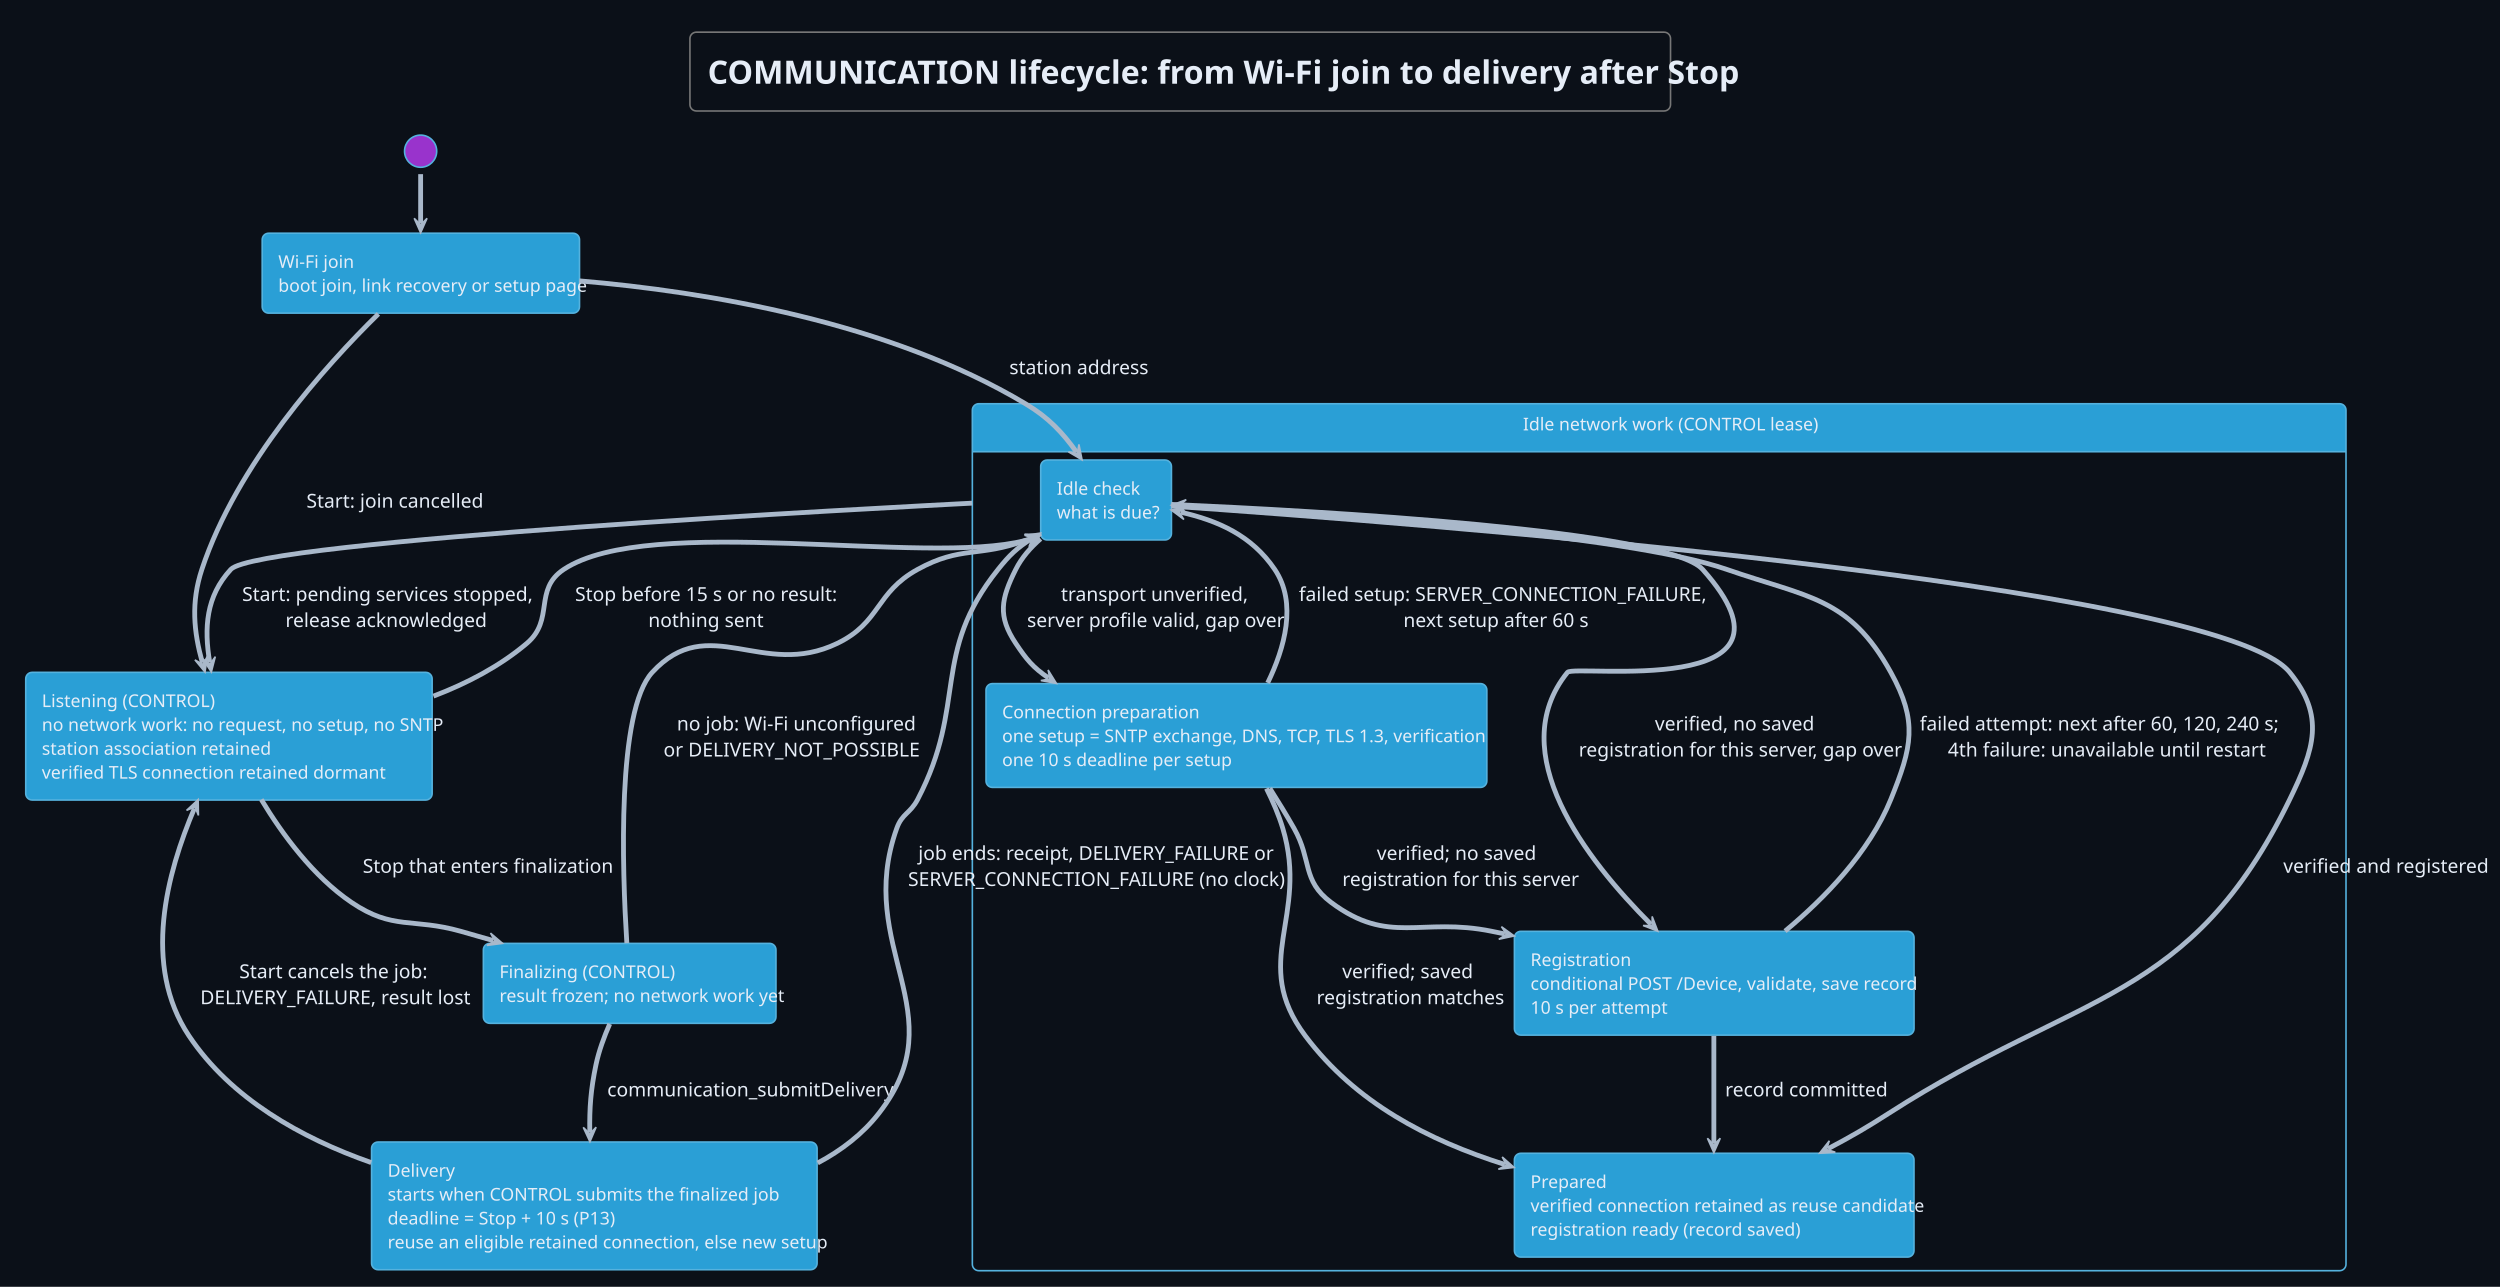
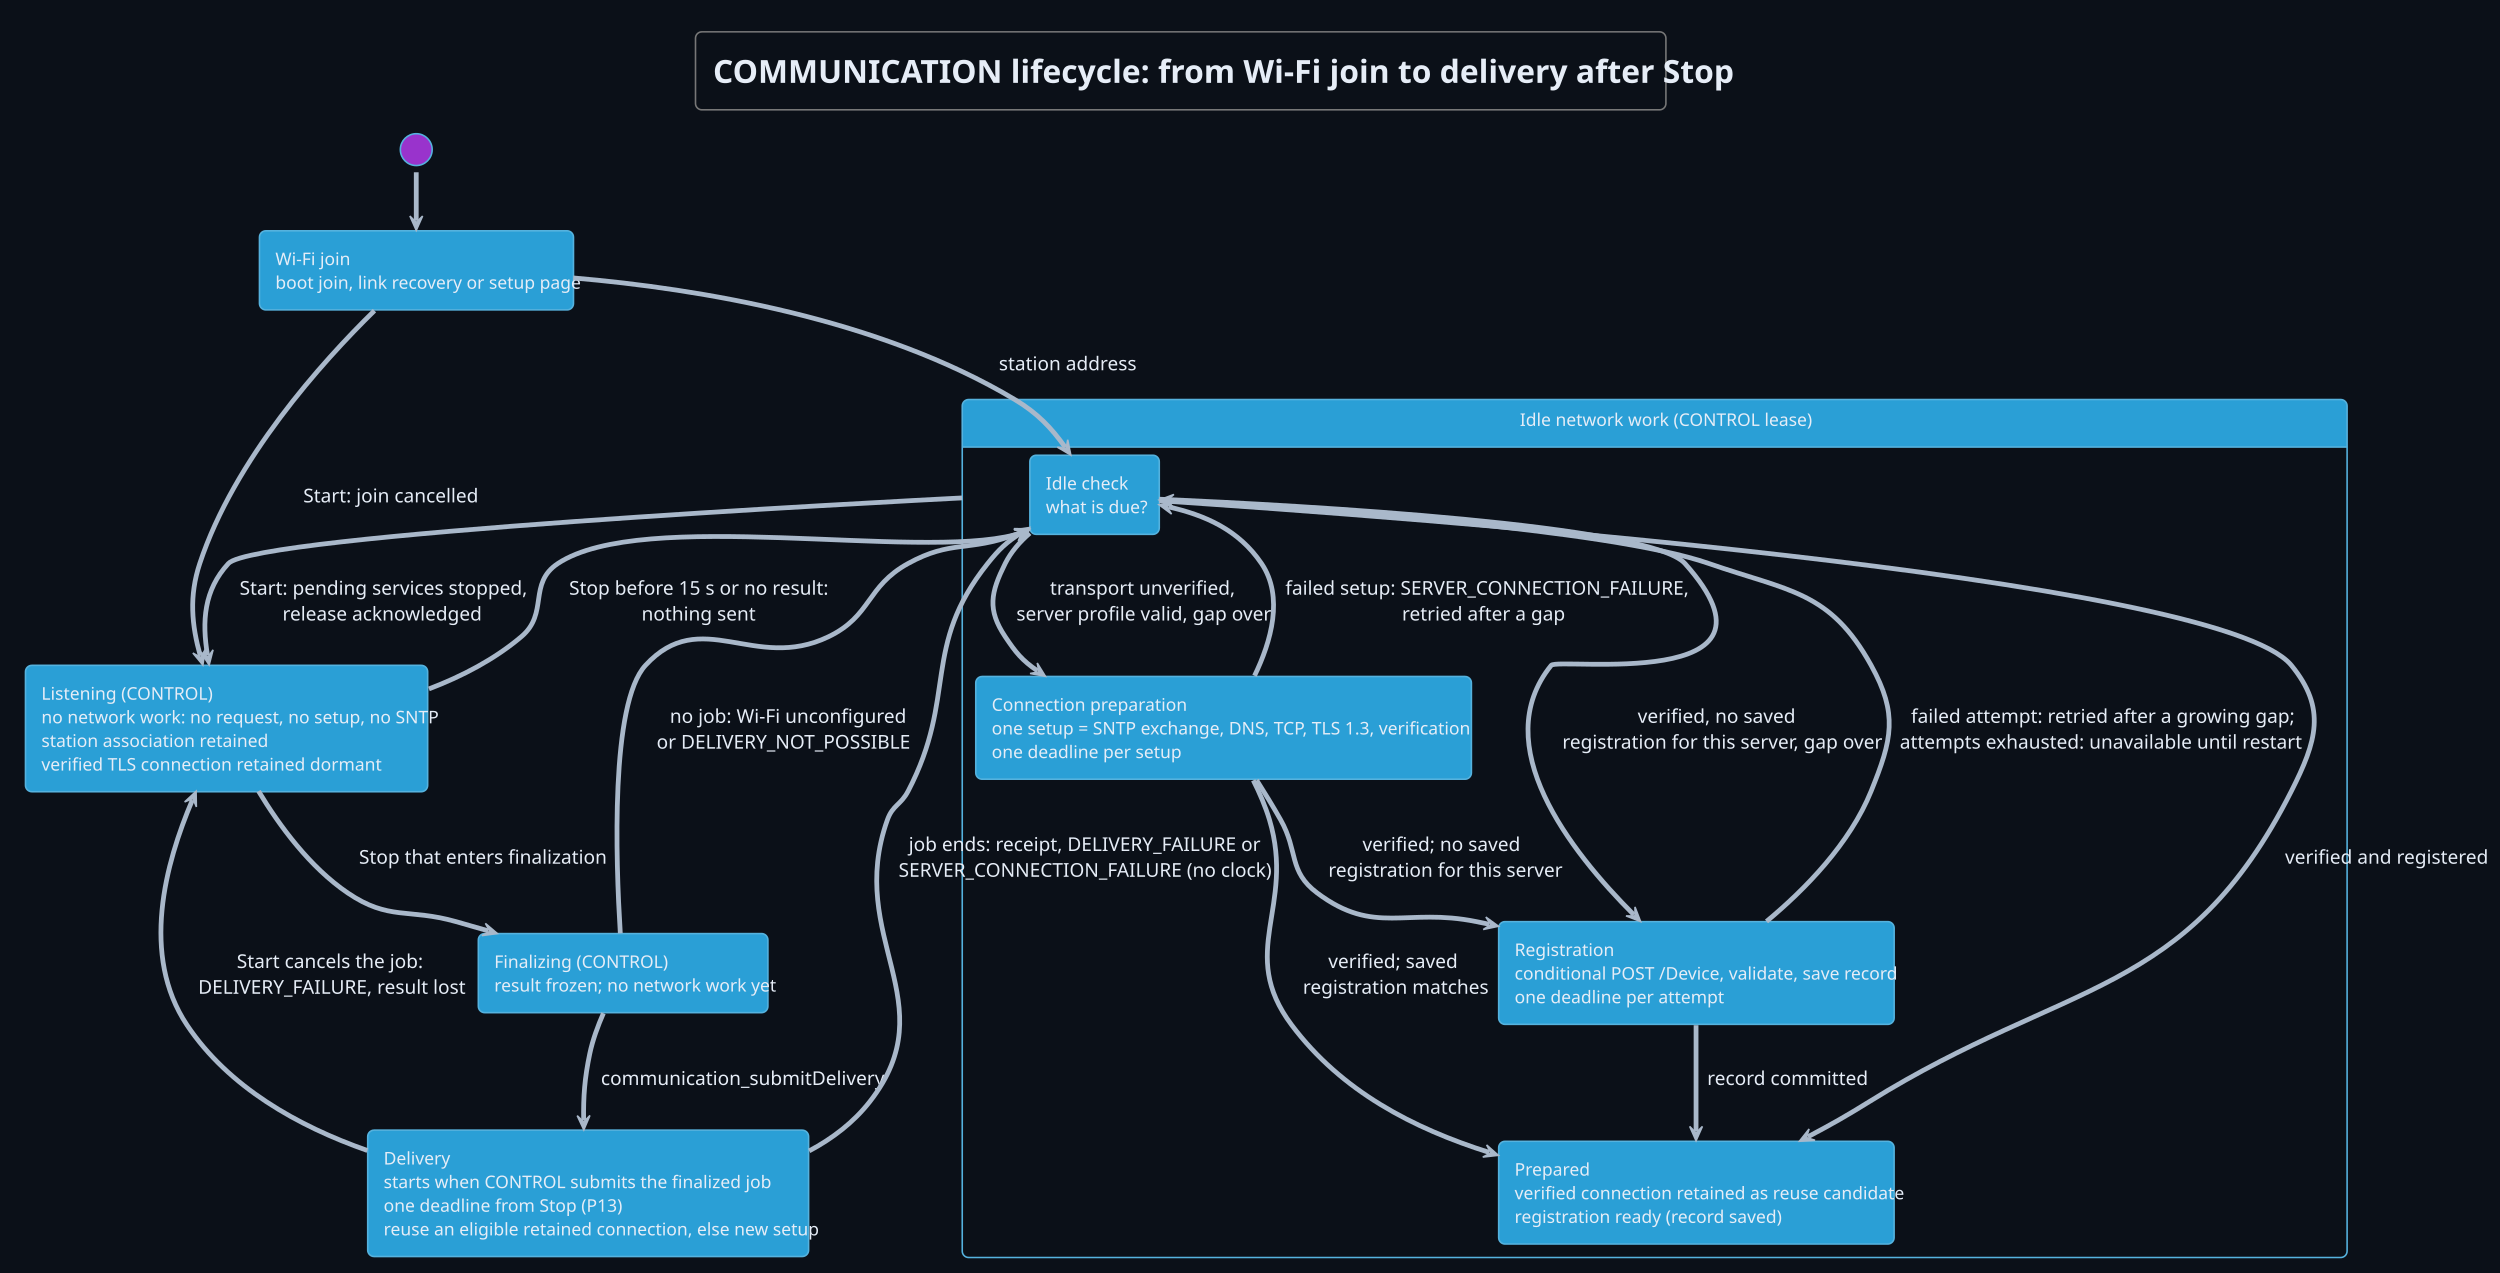
- <svg xmlns="http://www.w3.org/2000/svg" contentStyleType="text/css" data-diagram-type="STATE" height="833.333px" preserveAspectRatio="none" style="width:1619px;height:833px;background:#0B1018;" version="1.1" viewBox="0 0 1619 833" width="1619.792px" zoomAndPan="magnify">
+ <svg xmlns="http://www.w3.org/2000/svg" contentStyleType="text/css" data-diagram-type="STATE" height="833.333px" preserveAspectRatio="none" style="width:1636px;height:833px;background:#0B1018;" version="1.1" viewBox="0 0 1636 833" width="1636.458px" zoomAndPan="magnify">
  <defs />
  <g>
-     <rect fill="#0B1018" height="833.333" style="stroke:none;stroke-width:1.042;" width="1619.792" x="0" y="0" />
+     <rect fill="#0B1018" height="833.333" style="stroke:none;stroke-width:1.042;" width="1636.458" x="0" y="0" />
    <g class="title" data-source-line="8">
-       <rect fill="none" height="51.033" rx="4.167" ry="4.167" style="stroke:#777777;stroke-width:1.042;" width="635.038" x="446.804" y="20.833" />
-       <text fill="#E6EDF7" font-family="sans-serif" font-size="20.833" font-weight="bold" lengthAdjust="spacing" textLength="612.122" x="458.262" y="54.224">COMMUNICATION lifecycle: from Wi-Fi join to delivery after Stop</text>
+       <rect fill="none" height="51.033" rx="4.167" ry="4.167" style="stroke:#777777;stroke-width:1.042;" width="635.038" x="455.137" y="20.833" />
+       <text fill="#E6EDF7" font-family="sans-serif" font-size="20.833" font-weight="bold" lengthAdjust="spacing" textLength="612.122" x="466.596" y="54.224">COMMUNICATION lifecycle: from Wi-Fi join to delivery after Stop</text>
    </g>
    <g class="cluster" data-qualified-name="Idle" data-source-line="11" id="ent0003">
-       <path d="M633.854,261.45 L1515.104,261.45 A4.167,4.167 0 0 1 1519.271,265.617 L1519.271,292.539 L629.688,292.539 L629.688,265.617 A4.167,4.167 0 0 1 633.854,261.45" fill="#2A9FD6" />
-       <rect fill="none" height="561.458" rx="4.167" ry="4.167" style="stroke:#55B2DE;stroke-width:1.042;" width="889.583" x="629.688" y="261.45" />
-       <line style="stroke:#55B2DE;stroke-width:1.042;" x1="629.688" x2="1519.271" y1="292.539" y2="292.539" />
-       <text fill="#E6EDF7" font-family="sans-serif" font-size="11.458" lengthAdjust="spacing" textLength="176.463" x="986.248" y="278.721">Idle network work (CONTROL lease)</text>
+       <path d="M633.854,261.45 L1531.771,261.45 A4.167,4.167 0 0 1 1535.938,265.617 L1535.938,292.539 L629.688,292.539 L629.688,265.617 A4.167,4.167 0 0 1 633.854,261.45" fill="#2A9FD6" />
+       <rect fill="none" height="561.458" rx="4.167" ry="4.167" style="stroke:#55B2DE;stroke-width:1.042;" width="906.25" x="629.688" y="261.45" />
+       <line style="stroke:#55B2DE;stroke-width:1.042;" x1="629.688" x2="1535.938" y1="292.539" y2="292.539" />
+       <text fill="#E6EDF7" font-family="sans-serif" font-size="11.458" lengthAdjust="spacing" textLength="176.463" x="994.581" y="278.721">Idle network work (CONTROL lease)</text>
    </g>
    <rect fill="#2A9FD6" height="51.762" rx="4.167" ry="4.167" style="stroke:#55B2DE;stroke-width:1.042;" width="205.498" x="169.792" y="151.034" />
    <text fill="#E6EDF7" font-family="sans-serif" font-size="11.458" lengthAdjust="spacing" textLength="44.849" x="180.208" y="173.513">Wi-Fi join</text>
    <text fill="#E6EDF7" font-family="sans-serif" font-size="11.458" lengthAdjust="spacing" textLength="184.665" x="180.208" y="188.977">boot join, link recovery or setup page</text>
    <rect fill="#2A9FD6" height="82.69" rx="4.167" ry="4.167" style="stroke:#55B2DE;stroke-width:1.042;" width="263.193" x="16.667" y="435.409" />
    <text fill="#E6EDF7" font-family="sans-serif" font-size="11.458" lengthAdjust="spacing" textLength="103.696" x="27.083" y="457.888">Listening (CONTROL)</text>
    <text fill="#E6EDF7" font-family="sans-serif" font-size="11.458" lengthAdjust="spacing" textLength="242.359" x="27.083" y="473.352">no network work: no request, no setup, no SNTP</text>
    <text fill="#E6EDF7" font-family="sans-serif" font-size="11.458" lengthAdjust="spacing" textLength="139.783" x="27.083" y="488.816">station association retained</text>
    <text fill="#E6EDF7" font-family="sans-serif" font-size="11.458" lengthAdjust="spacing" textLength="205.243" x="27.083" y="504.281">verified TLS connection retained dormant</text>
    <rect fill="#2A9FD6" height="51.762" rx="4.167" ry="4.167" style="stroke:#55B2DE;stroke-width:1.042;" width="189.497" x="313.021" y="610.929" />
    <text fill="#E6EDF7" font-family="sans-serif" font-size="11.458" lengthAdjust="spacing" textLength="104.143" x="323.438" y="633.409">Finalizing (CONTROL)</text>
    <text fill="#E6EDF7" font-family="sans-serif" font-size="11.458" lengthAdjust="spacing" textLength="168.663" x="323.438" y="648.873">result frozen; no network work yet</text>
    <rect fill="#2A9FD6" height="82.69" rx="4.167" ry="4.167" style="stroke:#55B2DE;stroke-width:1.042;" width="288.526" x="240.625" y="739.575" />
    <text fill="#E6EDF7" font-family="sans-serif" font-size="11.458" lengthAdjust="spacing" textLength="38.896" x="251.042" y="762.054">Delivery</text>
    <text fill="#E6EDF7" font-family="sans-serif" font-size="11.458" lengthAdjust="spacing" textLength="236.172" x="251.042" y="777.519">starts when CONTROL submits the finalized job</text>
-     <text fill="#E6EDF7" font-family="sans-serif" font-size="11.458" lengthAdjust="spacing" textLength="146.72" x="251.042" y="792.983">deadline = Stop + 10 s (P13)</text>
+     <text fill="#E6EDF7" font-family="sans-serif" font-size="11.458" lengthAdjust="spacing" textLength="147.604" x="251.042" y="792.983">one deadline from Stop (P13)</text>
    <text fill="#E6EDF7" font-family="sans-serif" font-size="11.458" lengthAdjust="spacing" textLength="267.693" x="251.042" y="808.447">reuse an eligible retained connection, else new setup</text>
    <g class="start_entity" data-qualified-name=".start." data-source-line="20" id="ent0002">
      <ellipse cx="272.396" cy="97.909" fill="#9933CC" rx="10.417" ry="10.417" style="stroke:#55B2DE;stroke-width:1.042;" />
    </g>
    <rect fill="#2A9FD6" height="51.762" rx="4.167" ry="4.167" style="stroke:#55B2DE;stroke-width:1.042;" width="84.671" x="673.958" y="297.909" />
    <text fill="#E6EDF7" font-family="sans-serif" font-size="11.458" lengthAdjust="spacing" textLength="50.578" x="684.375" y="320.388">Idle check</text>
    <text fill="#E6EDF7" font-family="sans-serif" font-size="11.458" lengthAdjust="spacing" textLength="63.838" x="684.375" y="335.852">what is due?</text>
    <rect fill="#2A9FD6" height="67.226" rx="4.167" ry="4.167" style="stroke:#55B2DE;stroke-width:1.042;" width="324.345" x="638.542" y="442.7" />
    <text fill="#E6EDF7" font-family="sans-serif" font-size="11.458" lengthAdjust="spacing" textLength="116.441" x="648.958" y="465.179">Connection preparation</text>
    <text fill="#E6EDF7" font-family="sans-serif" font-size="11.458" lengthAdjust="spacing" textLength="303.512" x="648.958" y="480.644">one setup = SNTP exchange, DNS, TCP, TLS 1.3, verification</text>
-     <text fill="#E6EDF7" font-family="sans-serif" font-size="11.458" lengthAdjust="spacing" textLength="142.099" x="648.958" y="496.108">one 10 s deadline per setup</text>
+     <text fill="#E6EDF7" font-family="sans-serif" font-size="11.458" lengthAdjust="spacing" textLength="115.534" x="648.958" y="496.108">one deadline per setup</text>
    <rect fill="#2A9FD6" height="67.226" rx="4.167" ry="4.167" style="stroke:#55B2DE;stroke-width:1.042;" width="258.806" x="980.729" y="603.117" />
    <text fill="#E6EDF7" font-family="sans-serif" font-size="11.458" lengthAdjust="spacing" textLength="59.944" x="991.146" y="625.596">Registration</text>
    <text fill="#E6EDF7" font-family="sans-serif" font-size="11.458" lengthAdjust="spacing" textLength="237.973" x="991.146" y="641.06">conditional POST /Device, validate, save record</text>
-     <text fill="#E6EDF7" font-family="sans-serif" font-size="11.458" lengthAdjust="spacing" textLength="84.908" x="991.146" y="656.525">10 s per attempt</text>
+     <text fill="#E6EDF7" font-family="sans-serif" font-size="11.458" lengthAdjust="spacing" textLength="126.288" x="991.146" y="656.525">one deadline per attempt</text>
    <rect fill="#2A9FD6" height="67.226" rx="4.167" ry="4.167" style="stroke:#55B2DE;stroke-width:1.042;" width="258.773" x="980.729" y="746.867" />
    <text fill="#E6EDF7" font-family="sans-serif" font-size="11.458" lengthAdjust="spacing" textLength="44.614" x="991.146" y="769.346">Prepared</text>
    <text fill="#E6EDF7" font-family="sans-serif" font-size="11.458" lengthAdjust="spacing" textLength="237.94" x="991.146" y="784.81">verified connection retained as reuse candidate</text>
    <text fill="#E6EDF7" font-family="sans-serif" font-size="11.458" lengthAdjust="spacing" textLength="161.547" x="991.146" y="800.275">registration ready (record saved)</text>
    <g class="link" data-entity-1="ent0002" data-entity-2="ent0002" data-link-type="dependency" id="lnk3">
      <polygon fill="#A9B8CA" points="272.396,150.746,276.562,141.371,272.396,145.538,268.229,141.371,272.396,150.746" style="stroke:#A9B8CA;stroke-width:1.042;" />
      <path d="M272.396,112.752 C272.396,122.887 272.396,131.642 272.396,144.496" fill="none" style="stroke:#A9B8CA;stroke-width:3.125;" />
    </g>
    <g class="link" data-entity-1="ent0002" data-entity-2="ent0004" data-link-type="dependency" id="lnk4">
      <polygon fill="#A9B8CA" points="700.757,297.836,698.706,287.784,697.733,293.596,691.921,292.623,700.757,297.836" style="stroke:#A9B8CA;stroke-width:1.042;" />
      <path d="M375.128,181.877 C458.243,188.994 575.596,208.576 664.062,261.45 C678.949,270.348 688.005,279.957 697.128,292.748" fill="none" style="stroke:#A9B8CA;stroke-width:3.125;" />
      <text fill="#E6EDF7" font-family="sans-serif" font-size="12.5" lengthAdjust="spacing" textLength="85.364" x="653.646" y="242.318">station address</text>
    </g>
    <g class="link" data-entity-1="ent0004" data-entity-2="ent0005" data-link-type="dependency" id="lnk5">
      <polygon fill="#A9B8CA" points="684.154,442.586,678.767,433.855,679.854,439.646,674.063,440.733,684.154,442.586" style="stroke:#A9B8CA;stroke-width:1.042;" />
      <path d="M673.91,348.916 C667.409,354.544 661.606,361.156 657.812,368.742 C648.288,387.79 645.967,398.96 657.812,416.659 C664.744,427.015 668.707,432.023 678.995,439.058" fill="none" style="stroke:#A9B8CA;stroke-width:3.125;" />
      <text fill="#E6EDF7" font-family="sans-serif" font-size="12.5" lengthAdjust="spacing" textLength="109.814" x="687.077" y="389.193">transport unverified,</text>
      <text fill="#E6EDF7" font-family="sans-serif" font-size="12.5" lengthAdjust="spacing" textLength="153.76" x="665.104" y="406.063">server profile valid, gap over</text>
    </g>
    <g class="link" data-entity-1="ent0004" data-entity-2="ent0006" data-link-type="dependency" id="lnk6">
      <polygon fill="#A9B8CA" points="1073.621,603.064,1069.94,593.488,1069.939,599.38,1064.046,599.379,1073.621,603.064" style="stroke:#A9B8CA;stroke-width:1.042;" />
      <path d="M758.509,326.663 C854.091,330.867 1079.974,343.405 1102.604,368.742 C1178.542,453.761 1019.43,430.057 1015.104,435.409 C973.103,487.363 1027.155,556.579 1069.203,598.644" fill="none" style="stroke:#A9B8CA;stroke-width:3.125;" />
      <text fill="#E6EDF7" font-family="sans-serif" font-size="12.5" lengthAdjust="spacing" textLength="96.35" x="1071.7" y="473.047">verified, no saved</text>
      <text fill="#E6EDF7" font-family="sans-serif" font-size="12.5" lengthAdjust="spacing" textLength="194.958" x="1022.396" y="489.917">registration for this server, gap over</text>
    </g>
    <g class="link" data-entity-1="ent0004" data-entity-2="ent0007" data-link-type="dependency" id="lnk7">
-       <polygon fill="#A9B8CA" points="1178.305,746.839,1188.542,746.152,1182.912,744.41,1184.655,738.781,1178.305,746.839" style="stroke:#A9B8CA;stroke-width:1.042;" />
-       <path d="M758.496,327.784 C912.571,338.379 1436.685,378.402 1482.812,435.409 C1505.819,463.841 1498.827,484.818 1482.812,517.7 C1418.701,649.339 1346.607,641.652 1223.438,720.825 C1209.243,729.949 1198.998,735.928 1183.834,743.924" fill="none" style="stroke:#A9B8CA;stroke-width:3.125;" />
-       <text fill="#E6EDF7" font-family="sans-serif" font-size="12.5" lengthAdjust="spacing" textLength="121.802" x="1478.646" y="565.234">verified and registered</text>
+       <polygon fill="#A9B8CA" points="1177.506,746.837,1187.744,746.168,1182.118,744.416,1183.87,738.79,1177.506,746.837" style="stroke:#A9B8CA;stroke-width:1.042;" />
+       <path d="M758.59,327.667 C914.916,337.957 1451.987,377.333 1499.479,435.409 C1522.632,463.721 1515.985,485.062 1499.479,517.7 C1430.739,653.628 1352.791,640.392 1223.438,720.825 C1208.919,729.853 1198.396,735.869 1183.04,743.931" fill="none" style="stroke:#A9B8CA;stroke-width:3.125;" />
+       <text fill="#E6EDF7" font-family="sans-serif" font-size="12.5" lengthAdjust="spacing" textLength="121.802" x="1495.312" y="565.234">verified and registered</text>
    </g>
    <g class="link" data-entity-1="ent0005" data-entity-2="ent0004" data-link-type="dependency" id="lnk8">
      <polygon fill="#A9B8CA" points="758.443,330.292,766.671,336.42,763.524,331.438,768.506,328.291,758.443,330.292" style="stroke:#A9B8CA;stroke-width:1.042;" />
      <path d="M820.947,442.237 C831.835,419.824 840.25,390.497 825.521,368.742 C810.558,346.641 788.525,337.08 764.54,331.668" fill="none" style="stroke:#A9B8CA;stroke-width:3.125;" />
      <text fill="#E6EDF7" font-family="sans-serif" font-size="12.5" lengthAdjust="spacing" textLength="250.72" x="841.146" y="389.193">failed setup: SERVER_CONNECTION_FAILURE,</text>
-       <text fill="#E6EDF7" font-family="sans-serif" font-size="12.5" lengthAdjust="spacing" textLength="115.344" x="908.834" y="406.063">next setup after 60 s</text>
+       <text fill="#E6EDF7" font-family="sans-serif" font-size="12.5" lengthAdjust="spacing" textLength="98.096" x="917.458" y="406.063">retried after a gap</text>
    </g>
    <g class="link" data-entity-1="ent0005" data-entity-2="ent0006" data-link-type="dependency" id="lnk9">
      <polygon fill="#A9B8CA" points="980.657,606.132,972.346,600.117,975.561,605.056,970.623,608.271,980.657,606.132" style="stroke:#A9B8CA;stroke-width:1.042;" />
      <path d="M822.352,510.533 C827.653,518.885 833.183,527.912 838.021,536.45 C849.758,557.166 842.919,570.098 861.979,584.367 C899.636,612.558 920.055,593.714 966.146,603.117 C970.911,604.089 969.646,603.806 974.542,604.84" fill="none" style="stroke:#A9B8CA;stroke-width:3.125;" />
      <text fill="#E6EDF7" font-family="sans-serif" font-size="12.5" lengthAdjust="spacing" textLength="96.35" x="891.61" y="556.901">verified; no saved</text>
      <text fill="#E6EDF7" font-family="sans-serif" font-size="12.5" lengthAdjust="spacing" textLength="141.028" x="869.271" y="573.771">registration for this server</text>
    </g>
    <g class="link" data-entity-1="ent0005" data-entity-2="ent0007" data-link-type="dependency" id="lnk10">
      <polygon fill="#A9B8CA" points="980.532,756.041,972.848,749.243,975.566,754.472,970.337,757.189,980.532,756.041" style="stroke:#A9B8CA;stroke-width:1.042;" />
      <path d="M820.139,510.631 C824.251,518.827 828.125,527.759 830.729,536.45 C847.974,593.995 809.231,622.795 845.312,670.825 C877.831,714.112 924.665,738.388 974.572,754.158" fill="none" style="stroke:#A9B8CA;stroke-width:3.125;" />
      <text fill="#E6EDF7" font-family="sans-serif" font-size="12.5" lengthAdjust="spacing" textLength="79.126" x="869.206" y="633.463">verified; saved</text>
      <text fill="#E6EDF7" font-family="sans-serif" font-size="12.5" lengthAdjust="spacing" textLength="112.329" x="852.604" y="650.334">registration matches</text>
    </g>
    <g class="link" data-entity-1="ent0006" data-entity-2="ent0007" data-link-type="dependency" id="lnk11">
      <polygon fill="#A9B8CA" points="1109.896,746.51,1114.062,737.135,1109.896,741.301,1105.729,737.135,1109.896,746.51" style="stroke:#A9B8CA;stroke-width:1.042;" />
      <path d="M1109.896,670.87 C1109.896,693.593 1109.896,717.469 1109.896,740.26" fill="none" style="stroke:#A9B8CA;stroke-width:3.125;" />
      <text fill="#E6EDF7" font-family="sans-serif" font-size="12.5" lengthAdjust="spacing" textLength="95.606" x="1117.188" y="710.026">record committed</text>
    </g>
    <g class="link" data-entity-1="ent0006" data-entity-2="ent0004" data-link-type="dependency" id="lnk12">
      <polygon fill="#A9B8CA" points="758.599,327.198,767.725,331.886,763.799,327.491,768.194,323.566,758.599,327.198" style="stroke:#A9B8CA;stroke-width:1.042;" />
      <path d="M1156,602.986 C1181.424,581.861 1210.582,552.009 1224.479,517.7 C1238.21,483.802 1242.181,467.413 1224.479,435.409 C1197.497,386.625 1170.89,387.037 1118.229,368.742 C1052.563,345.928 854.186,332.585 764.839,327.55" fill="none" style="stroke:#A9B8CA;stroke-width:3.125;" />
-       <text fill="#E6EDF7" font-family="sans-serif" font-size="12.5" lengthAdjust="spacing" textLength="228.223" x="1243.229" y="473.047">failed attempt: next after 60, 120, 240 s;</text>
-       <text fill="#E6EDF7" font-family="sans-serif" font-size="12.5" lengthAdjust="spacing" textLength="191.919" x="1261.381" y="489.917">4th failure: unavailable until restart</text>
+       <text fill="#E6EDF7" font-family="sans-serif" font-size="12.5" lengthAdjust="spacing" textLength="230.408" x="1250.572" y="473.047">failed attempt: retried after a growing gap;</text>
+       <text fill="#E6EDF7" font-family="sans-serif" font-size="12.5" lengthAdjust="spacing" textLength="245.093" x="1243.229" y="489.917">attempts exhausted: unavailable until restart</text>
    </g>
    <g class="link" data-entity-1="ent0003" data-entity-2="ent0008" data-link-type="dependency" id="lnk13">
      <polygon fill="#A9B8CA" points="136.875,435.192,139.425,425.255,136.009,430.057,131.208,426.641,136.875,435.192" style="stroke:#A9B8CA;stroke-width:1.042;" />
      <path d="M629.561,325.842 C629.217,325.859 628.868,325.877 628.515,325.896 C627.809,325.932 627.083,325.97 626.339,326.008 C624.85,326.085 623.287,326.166 621.651,326.252 C615.108,326.593 607.411,327 598.739,327.467 C581.393,328.401 560.144,329.577 536.417,330.953 C488.961,333.706 431.592,337.263 375.711,341.302 C263.947,349.379 158.133,359.384 149.479,368.742 C133.369,386.162 132.069,406.692 135.836,429.029" fill="none" style="stroke:#A9B8CA;stroke-width:3.125;" />
      <text fill="#E6EDF7" font-family="sans-serif" font-size="12.5" lengthAdjust="spacing" textLength="177.234" x="156.771" y="389.193">Start: pending services stopped,</text>
      <text fill="#E6EDF7" font-family="sans-serif" font-size="12.5" lengthAdjust="spacing" textLength="121.069" x="184.853" y="406.063">release acknowledged</text>
    </g>
    <g class="link" data-entity-1="ent0002" data-entity-2="ent0008" data-link-type="dependency" id="lnk14">
      <polygon fill="#A9B8CA" points="132.757,435.253,134.252,425.103,131.358,430.236,126.225,427.342,132.757,435.253" style="stroke:#A9B8CA;stroke-width:1.042;" />
      <path d="M245.04,203.297 C210.614,237.043 153.268,300.628 130.729,368.742 C123.646,390.148 125.415,408.926 131.078,429.233" fill="none" style="stroke:#A9B8CA;stroke-width:3.125;" />
      <text fill="#E6EDF7" font-family="sans-serif" font-size="12.5" lengthAdjust="spacing" textLength="108.569" x="198.438" y="328.776">Start: join cancelled</text>
    </g>
    <g class="link" data-entity-1="ent0004" data-entity-2="ent0008" data-link-type="dependency" id="lnk16">
      <polygon fill="#A9B8CA" points="673.727,346.952,663.492,346.238,668.832,348.731,666.339,354.07,673.727,346.952" style="stroke:#A9B8CA;stroke-width:1.042;" />
      <path d="M667.853,349.087 C664.634,350.256 667.265,349.157 664.062,349.992 C599.651,366.788 420.605,331.99 365.104,368.742 C345.252,381.888 359.329,401.287 341.146,416.659 C323.647,431.451 302.488,442.526 280.686,450.819" fill="none" style="stroke:#A9B8CA;stroke-width:3.125;" />
      <text fill="#E6EDF7" font-family="sans-serif" font-size="12.5" lengthAdjust="spacing" textLength="162.769" x="372.396" y="389.193">Stop before 15 s or no result:</text>
      <text fill="#E6EDF7" font-family="sans-serif" font-size="12.5" lengthAdjust="spacing" textLength="67.895" x="419.832" y="406.063">nothing sent</text>
    </g>
    <g class="link" data-entity-1="ent0008" data-entity-2="ent0009" data-link-type="dependency" id="lnk17">
      <polygon fill="#A9B8CA" points="325.48,610.916,317.658,604.277,320.483,609.449,315.311,612.273,325.48,610.916" style="stroke:#A9B8CA;stroke-width:1.042;" />
      <path d="M169.206,517.759 C182.901,540.472 202.869,567.598 227.604,584.367 C254.559,602.641 267.096,594.27 298.438,603.117 C307.214,605.594 310.371,606.48 319.483,609.155" fill="none" style="stroke:#A9B8CA;stroke-width:3.125;" />
      <text fill="#E6EDF7" font-family="sans-serif" font-size="12.5" lengthAdjust="spacing" textLength="151.245" x="234.896" y="565.234">Stop that enters finalization</text>
    </g>
    <g class="link" data-entity-1="ent0004" data-entity-2="ent0009" data-link-type="dependency" id="lnk19">
      <polygon fill="#A9B8CA" points="673.788,346.112,663.531,345.936,668.994,348.146,666.784,353.608,673.788,346.112" style="stroke:#A9B8CA;stroke-width:1.042;" />
      <path d="M668.034,348.552 C664.773,349.935 667.26,348.807 664.062,349.992 C633.947,361.156 622.409,353.256 594.271,368.742 C566.714,383.908 570.517,402.991 542.188,416.659 C493.652,440.075 458.894,395.761 422.396,435.409 C399.465,460.318 402.914,562.629 405.929,610.725" fill="none" style="stroke:#A9B8CA;stroke-width:3.125;" />
      <text fill="#E6EDF7" font-family="sans-serif" font-size="12.5" lengthAdjust="spacing" textLength="140.796" x="438.342" y="473.047">no job: Wi-Fi unconfigured</text>
      <text fill="#E6EDF7" font-family="sans-serif" font-size="12.5" lengthAdjust="spacing" textLength="158.106" x="429.688" y="489.917">or DELIVERY_NOT_POSSIBLE</text>
    </g>
    <g class="link" data-entity-1="ent0009" data-entity-2="ent0010" data-link-type="dependency" id="lnk20">
      <polygon fill="#A9B8CA" points="382.042,739.396,386.058,729.956,381.959,734.188,377.726,730.089,382.042,739.396" style="stroke:#A9B8CA;stroke-width:1.042;" />
      <path d="M394.87,663.077 C391.258,671.3 387.811,680.629 385.938,689.575 C382.571,705.653 381.691,717.451 381.942,733.147" fill="none" style="stroke:#A9B8CA;stroke-width:3.125;" />
      <text fill="#E6EDF7" font-family="sans-serif" font-size="12.5" lengthAdjust="spacing" textLength="168.75" x="393.229" y="710.026">communication_submitDelivery</text>
    </g>
    <g class="link" data-entity-1="ent0004" data-entity-2="ent0010" data-link-type="dependency" id="lnk22">
      <polygon fill="#A9B8CA" points="673.75,345.218,663.603,346.728,669.354,348.011,668.072,353.762,673.75,345.218" style="stroke:#A9B8CA;stroke-width:1.042;" />
      <path d="M668.475,348.569 C658.423,354.957 653.758,359.465 646.354,368.742 C602.604,423.557 626.715,455.522 594.271,517.7 C589.516,526.814 584.194,526.772 580.729,536.45 C553.057,613.749 619.735,656.063 569.271,720.825 C558.635,734.475 544.816,745.015 529.526,753.143" fill="none" style="stroke:#A9B8CA;stroke-width:3.125;" />
      <text fill="#E6EDF7" font-family="sans-serif" font-size="12.5" lengthAdjust="spacing" textLength="218.25" x="594.655" y="556.901">job ends: receipt, DELIVERY_FAILURE or</text>
      <text fill="#E6EDF7" font-family="sans-serif" font-size="12.5" lengthAdjust="spacing" textLength="231.519" x="588.021" y="573.771">SERVER_CONNECTION_FAILURE (no clock)</text>
    </g>
    <g class="link" data-entity-1="ent0008" data-entity-2="ent0010" data-link-type="dependency" id="lnk24">
      <polygon fill="#A9B8CA" points="128.327,517.79,120.825,524.788,126.29,522.583,128.494,528.048,128.327,517.79" style="stroke:#A9B8CA;stroke-width:1.042;" />
      <path d="M125.882,523.542 C108.127,565.307 91.845,625.083 122.396,670.825 C149.523,711.442 194.927,736.923 240.413,752.901" fill="none" style="stroke:#A9B8CA;stroke-width:3.125;" />
      <text fill="#E6EDF7" font-family="sans-serif" font-size="12.5" lengthAdjust="spacing" textLength="116.821" x="154.938" y="633.463">Start cancels the job:</text>
      <text fill="#E6EDF7" font-family="sans-serif" font-size="12.5" lengthAdjust="spacing" textLength="167.322" x="129.688" y="650.334">DELIVERY_FAILURE, result lost</text>
    </g>
  </g>
</svg>
